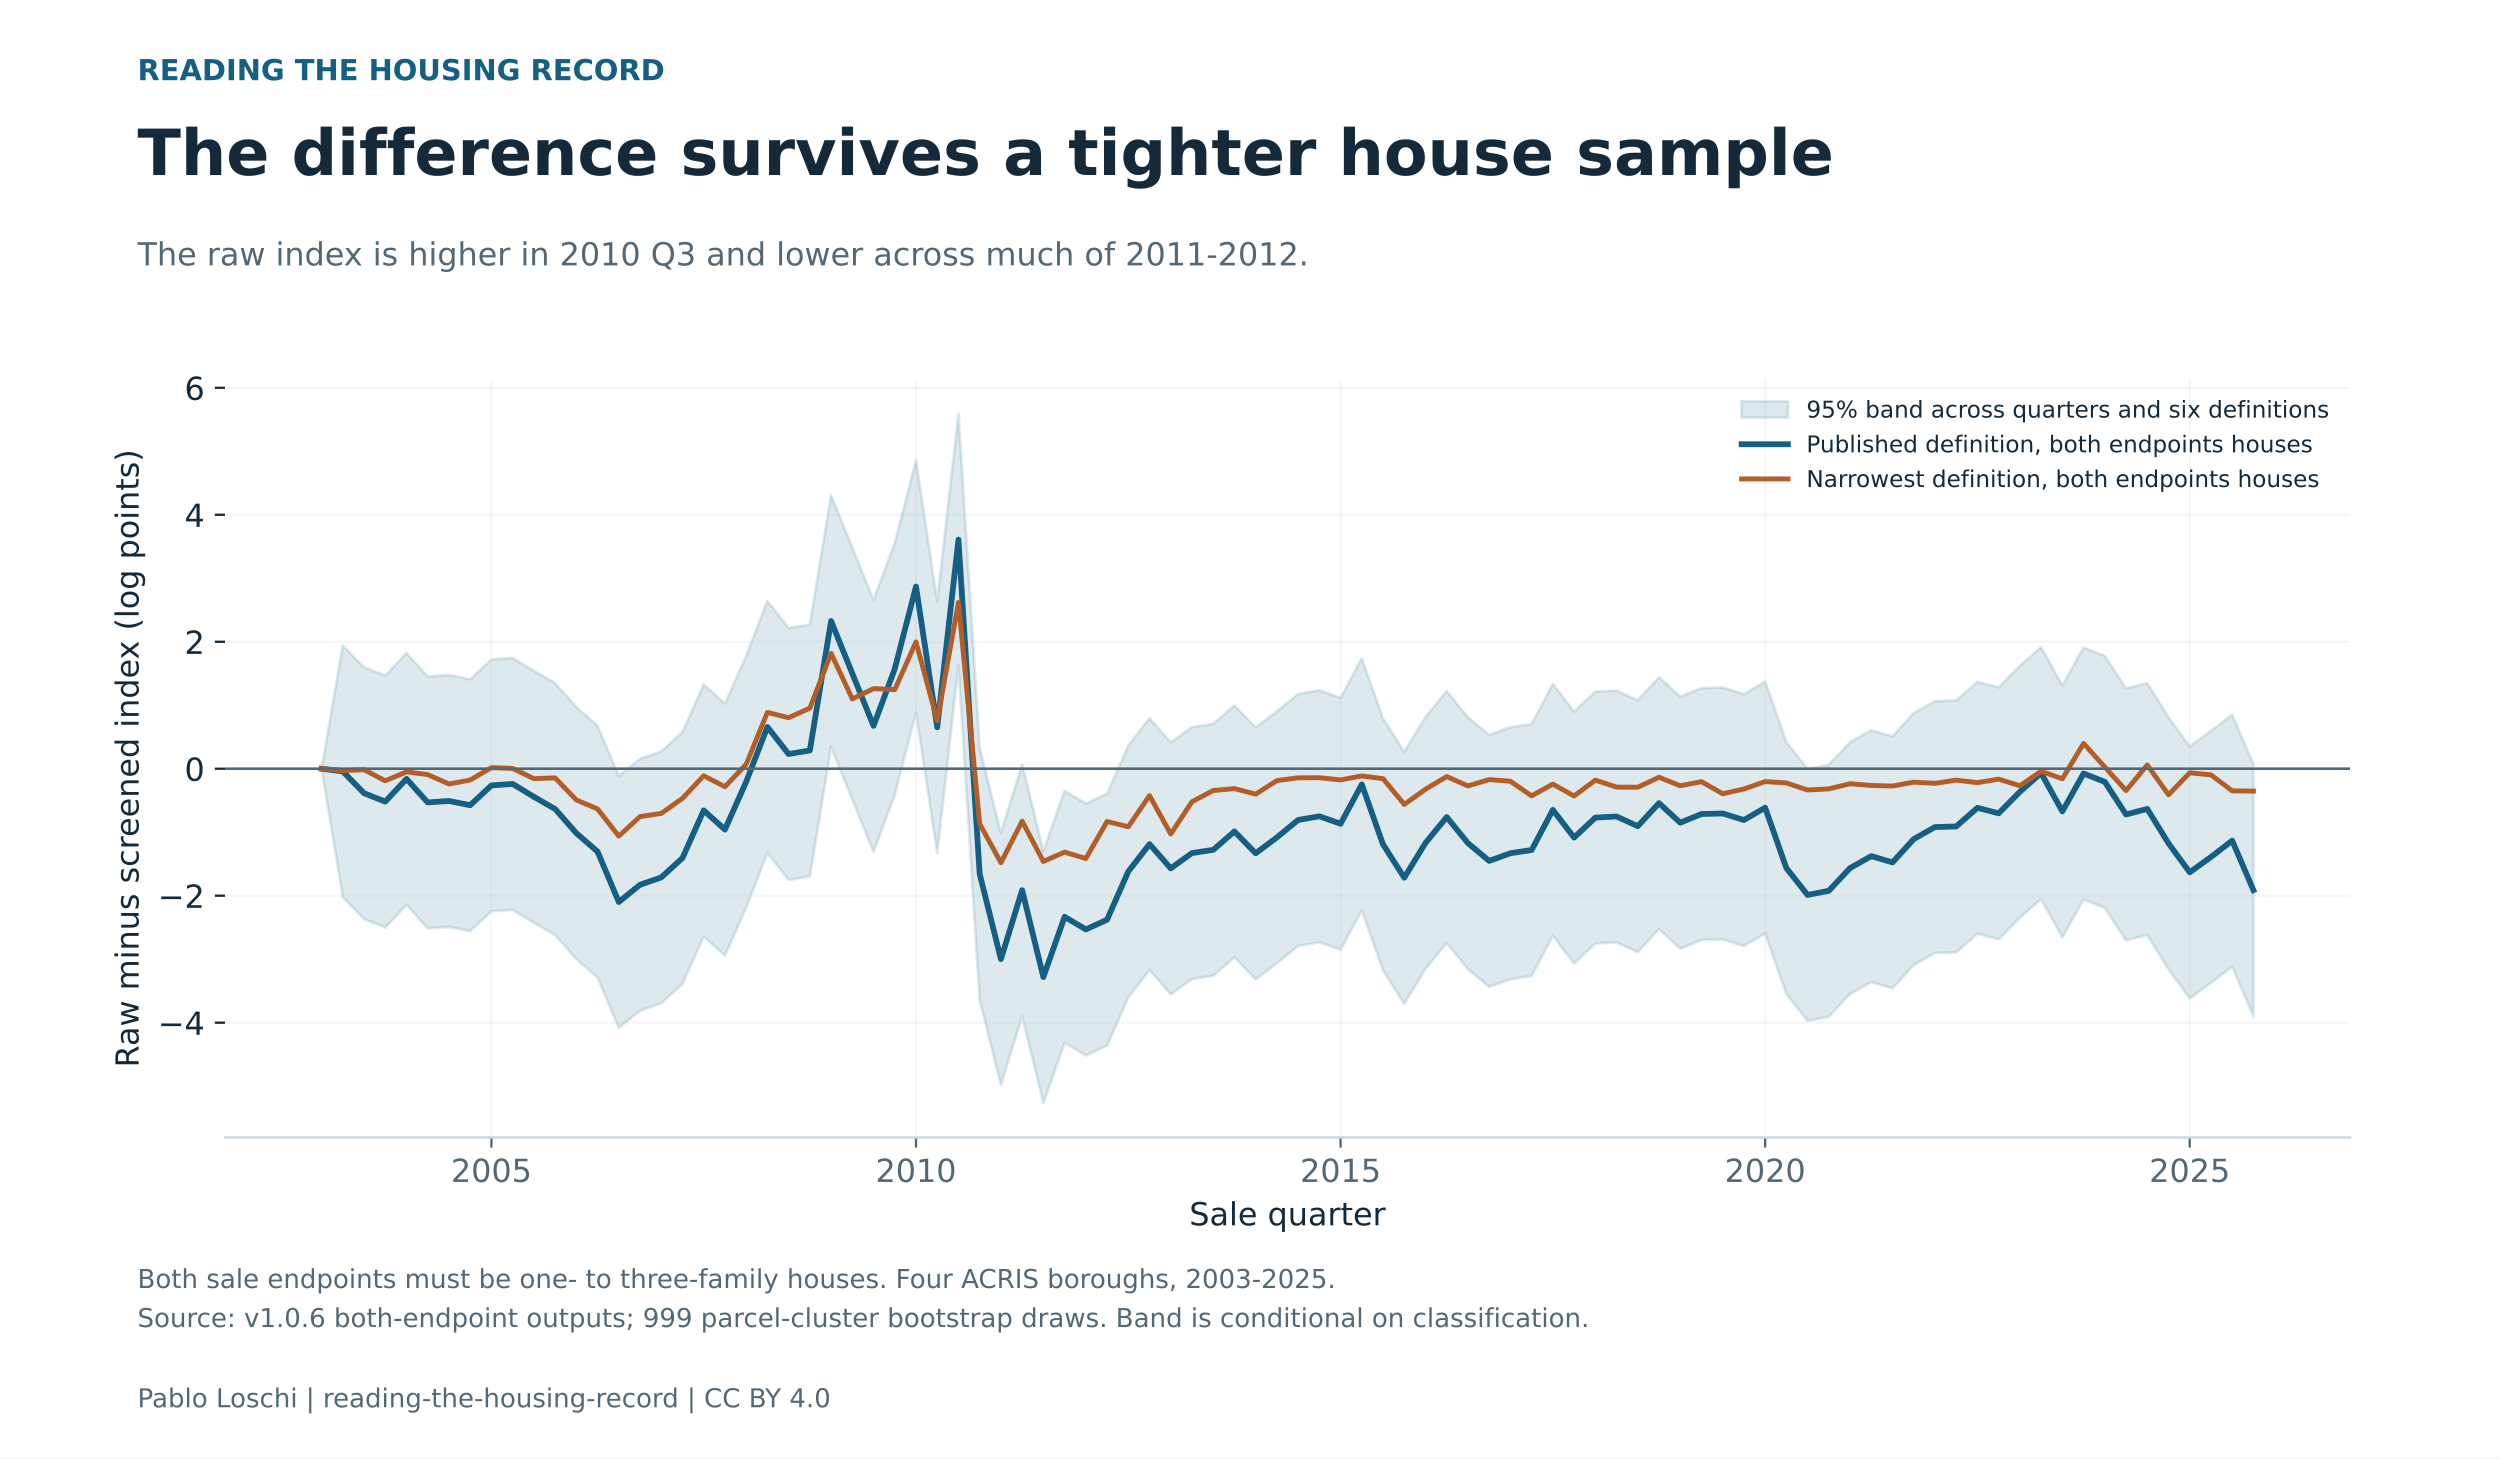
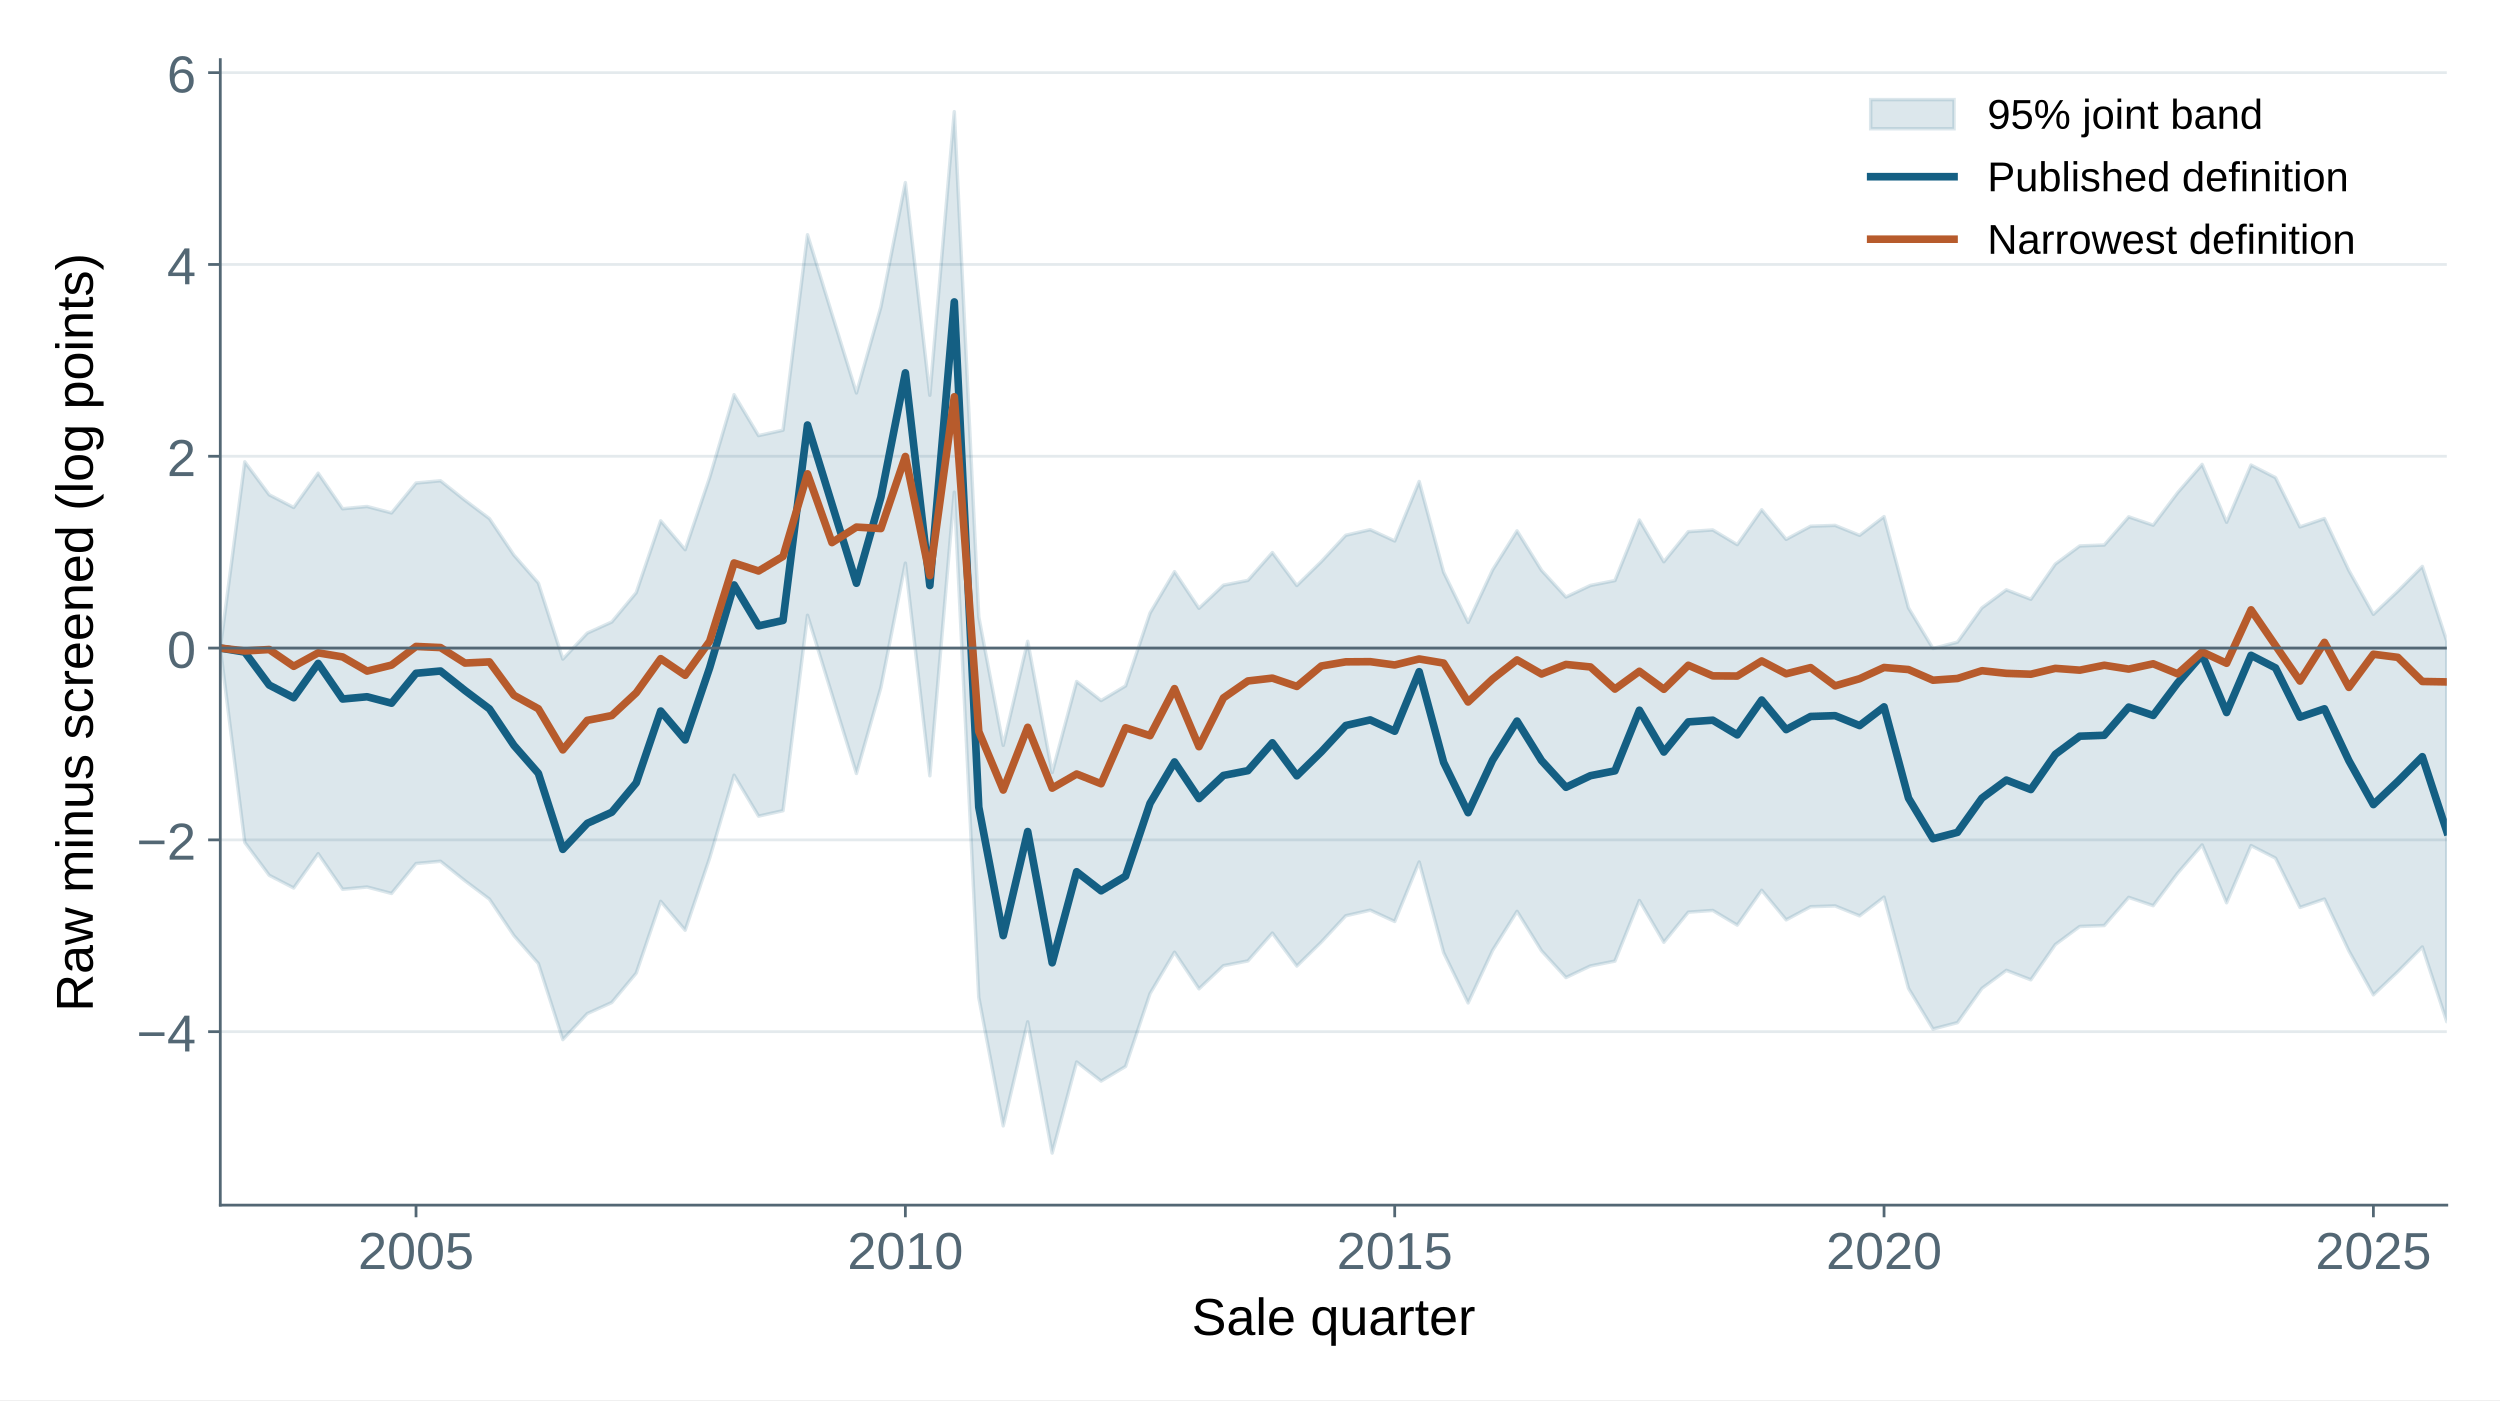
- <svg xmlns="http://www.w3.org/2000/svg" xmlns:xlink="http://www.w3.org/1999/xlink" width="864pt" height="504pt" viewBox="0 0 864 504" version="1.1">
+ <svg xmlns="http://www.w3.org/2000/svg" xmlns:xlink="http://www.w3.org/1999/xlink" width="720pt" height="403.2pt" viewBox="0 0 720 403.2" version="1.1">
  <defs>
    <style type="text/css">*{stroke-linejoin: round; stroke-linecap: butt}</style>
  </defs>
  <g id="figure_1">
    <g id="patch_1">
-       <path d="M 0 504  L 864 504  L 864 0  L 0 0  z " style="fill: #ffffff" />
+       <path d="M 0 403.2 L 720 403.2 L 720 0 L 0 0 z " style="fill: #ffffff" />
    </g>
    <g id="axes_1">
      <g id="patch_2">
-         <path d="M 77.76 393.12  L 812.16 393.12  L 812.16 131.04  L 77.76 131.04  z " style="fill: #ffffff" />
-       </g>
-       <g id="FillBetweenPolyCollection_1">
-         <defs>
-           <path id="m04fbf30b5a" d="M 111.142 -238.328  L 111.142 -238.328  L 118.478 -193.88  L 125.815 -186.337  L 133.152 -183.433  L 140.488 -191.285  L 147.825 -183.142  L 155.162 -183.658  L 162.498 -182.188  L 169.835 -189.029  L 177.172 -189.548  L 184.508 -185.092  L 191.845 -180.886  L 199.182 -172.542  L 206.518 -166.143  L 213.855 -148.747  L 221.192 -154.698  L 228.528 -157.234  L 235.865 -163.956  L 243.202 -180.387  L 250.538 -173.78  L 257.875 -190.272  L 265.212 -209.236  L 272.548 -199.878  L 279.885 -201.12  L 287.222 -245.827  L 294.558 -227.702  L 301.895 -209.631  L 309.232 -229.319  L 316.568 -257.761  L 323.905 -209.106  L 331.242 -273.987  L 338.578 -158.408  L 345.915 -129.009  L 353.252 -152.815  L 360.588 -122.793  L 367.925 -143.622  L 375.262 -139.261  L 382.598 -142.616  L 389.935 -159.272  L 397.272 -168.745  L 404.608 -160.365  L 411.945 -165.654  L 419.282 -166.754  L 426.618 -173.12  L 433.955 -165.576  L 441.292 -171.059  L 448.628 -177.082  L 455.965 -178.36  L 463.302 -175.773  L 470.638 -189.39  L 477.975 -168.633  L 485.312 -157.141  L 492.648 -169.149  L 499.985 -178.088  L 507.322 -169.072  L 514.658 -162.947  L 521.995 -165.6  L 529.332 -166.708  L 536.668 -180.573  L 544.005 -171.016  L 551.342 -177.903  L 558.678 -178.298  L 566.015 -174.939  L 573.352 -182.91  L 580.688 -176.143  L 588.025 -179.15  L 595.362 -179.333  L 602.698 -177.064  L 610.035 -181.345  L 617.372 -160.459  L 624.708 -151.172  L 632.045 -152.632  L 639.382 -160.464  L 646.718 -164.593  L 654.055 -162.431  L 661.392 -170.492  L 668.728 -174.637  L 676.065 -174.845  L 683.402 -181.292  L 690.738 -179.386  L 698.075 -186.824  L 705.412 -193.284  L 712.748 -180.055  L 720.085 -193.137  L 727.422 -190.26  L 734.758 -178.988  L 742.095 -180.9  L 749.432 -169.016  L 756.768 -158.991  L 764.105 -164.298  L 771.442 -169.944  L 778.778 -152.841  L 778.778 -239.901  L 778.778 -239.901  L 771.442 -257.004  L 764.105 -251.358  L 756.768 -246.051  L 749.432 -256.076  L 742.095 -267.96  L 734.758 -266.048  L 727.422 -277.32  L 720.085 -280.197  L 712.748 -267.115  L 705.412 -280.344  L 698.075 -273.884  L 690.738 -266.446  L 683.402 -268.352  L 676.065 -261.904  L 668.728 -261.697  L 661.392 -257.552  L 654.055 -249.491  L 646.718 -251.653  L 639.382 -247.524  L 632.045 -239.692  L 624.708 -238.232  L 617.372 -247.518  L 610.035 -268.405  L 602.698 -264.124  L 595.362 -266.393  L 588.025 -266.21  L 580.688 -263.203  L 573.352 -269.97  L 566.015 -261.998  L 558.678 -265.357  L 551.342 -264.963  L 544.005 -258.075  L 536.668 -267.632  L 529.332 -253.768  L 521.995 -252.659  L 514.658 -250.007  L 507.322 -256.131  L 499.985 -265.148  L 492.648 -256.209  L 485.312 -244.201  L 477.975 -255.692  L 470.638 -276.449  L 463.302 -262.833  L 455.965 -265.42  L 448.628 -264.142  L 441.292 -258.119  L 433.955 -252.635  L 426.618 -260.18  L 419.282 -253.814  L 411.945 -252.714  L 404.608 -247.425  L 397.272 -255.805  L 389.935 -246.332  L 382.598 -229.676  L 375.262 -226.321  L 367.925 -230.682  L 360.588 -209.853  L 353.252 -239.875  L 345.915 -216.069  L 338.578 -245.468  L 331.242 -361.047  L 323.905 -296.166  L 316.568 -344.821  L 309.232 -316.379  L 301.895 -296.69  L 294.558 -314.761  L 287.222 -332.887  L 279.885 -288.18  L 272.548 -286.938  L 265.212 -296.296  L 257.875 -277.332  L 250.538 -260.84  L 243.202 -267.447  L 235.865 -251.016  L 228.528 -244.294  L 221.192 -241.758  L 213.855 -235.807  L 206.518 -253.203  L 199.182 -259.602  L 191.845 -267.946  L 184.508 -272.151  L 177.172 -276.608  L 169.835 -276.088  L 162.498 -269.248  L 155.162 -270.718  L 147.825 -270.202  L 140.488 -278.345  L 133.152 -270.493  L 125.815 -273.397  L 118.478 -280.94  L 111.142 -238.328  z " style="stroke: #145f83; stroke-opacity: 0.14" />
-         </defs>
-         <g clip-path="url(#p9ab1c57c5e)">
-           <use xlink:href="#m04fbf30b5a" x="0" y="504" style="fill: #145f83; fill-opacity: 0.14; stroke: #145f83; stroke-opacity: 0.14" />
-         </g>
+         <path d="M 63.444 347.076 L 704.676 347.076 L 704.676 17.166 L 63.444 17.166 z " style="fill: #ffffff" />
      </g>
      <g id="matplotlib.axis_1">
        <g id="xtick_1">
          <g id="line2d_1">
-             <path d="M 169.835 393.12  L 169.835 131.04  " clip-path="url(#p9ab1c57c5e)" style="fill: none; stroke: #b0b0b0; stroke-opacity: 0.12; stroke-width: 0.8; stroke-linecap: square" />
-           </g>
+             <defs>
+               <path id="me4160fbf9b" d="M 0 0 L 0 3.5 " style="stroke: #536774; stroke-width: 0.8" />
+             </defs>
+             <g>
+               <use xlink:href="#me4160fbf9b" x="119.816" y="347.076" style="fill: #536774; stroke: #536774; stroke-width: 0.8" />
+             </g>
+           </g>
+           <g id="text_1">
+             <text style="font-size: 15px; font-family: Arial, sans-serif; text-anchor: middle; fill: #536774" x="119.816" y="365.473" transform="rotate(-0 119.8156 365.473)">2005</text>
+           </g>
+         </g>
+         <g id="xtick_2">
          <g id="line2d_2">
-             <defs>
-               <path id="mb28e423c73" d="M 0 0  L 0 3.5  " style="stroke: #536774; stroke-width: 0.8" />
-             </defs>
-             <g>
-               <use xlink:href="#mb28e423c73" x="169.835" y="393.12" style="fill: #536774; stroke: #536774; stroke-width: 0.8" />
-             </g>
-           </g>
-           <g id="text_1">
-             <text style="font-size: 11px; font-family: 'DejaVu Sans'; text-anchor: middle; fill: #536774" x="169.835" y="408.477" transform="rotate(-0 169.8351 408.4774)">2005</text>
-           </g>
-         </g>
-         <g id="xtick_2">
+             <g>
+               <use xlink:href="#me4160fbf9b" x="260.746" y="347.076" style="fill: #536774; stroke: #536774; stroke-width: 0.8" />
+             </g>
+           </g>
+           <g id="text_2">
+             <text style="font-size: 15px; font-family: Arial, sans-serif; text-anchor: middle; fill: #536774" x="260.746" y="365.473" transform="rotate(-0 260.7457 365.473)">2010</text>
+           </g>
+         </g>
+         <g id="xtick_3">
          <g id="line2d_3">
-             <path d="M 316.568 393.12  L 316.568 131.04  " clip-path="url(#p9ab1c57c5e)" style="fill: none; stroke: #b0b0b0; stroke-opacity: 0.12; stroke-width: 0.8; stroke-linecap: square" />
-           </g>
+             <g>
+               <use xlink:href="#me4160fbf9b" x="401.676" y="347.076" style="fill: #536774; stroke: #536774; stroke-width: 0.8" />
+             </g>
+           </g>
+           <g id="text_3">
+             <text style="font-size: 15px; font-family: Arial, sans-serif; text-anchor: middle; fill: #536774" x="401.676" y="365.473" transform="rotate(-0 401.6758 365.473)">2015</text>
+           </g>
+         </g>
+         <g id="xtick_4">
          <g id="line2d_4">
            <g>
-               <use xlink:href="#mb28e423c73" x="316.568" y="393.12" style="fill: #536774; stroke: #536774; stroke-width: 0.8" />
-             </g>
-           </g>
-           <g id="text_2">
-             <text style="font-size: 11px; font-family: 'DejaVu Sans'; text-anchor: middle; fill: #536774" x="316.568" y="408.477" transform="rotate(-0 316.5684 408.4774)">2010</text>
-           </g>
-         </g>
-         <g id="xtick_3">
+               <use xlink:href="#me4160fbf9b" x="542.606" y="347.076" style="fill: #536774; stroke: #536774; stroke-width: 0.8" />
+             </g>
+           </g>
+           <g id="text_4">
+             <text style="font-size: 15px; font-family: Arial, sans-serif; text-anchor: middle; fill: #536774" x="542.606" y="365.473" transform="rotate(-0 542.606 365.473)">2020</text>
+           </g>
+         </g>
+         <g id="xtick_5">
          <g id="line2d_5">
-             <path d="M 463.302 393.12  L 463.302 131.04  " clip-path="url(#p9ab1c57c5e)" style="fill: none; stroke: #b0b0b0; stroke-opacity: 0.12; stroke-width: 0.8; stroke-linecap: square" />
-           </g>
-           <g id="line2d_6">
-             <g>
-               <use xlink:href="#mb28e423c73" x="463.302" y="393.12" style="fill: #536774; stroke: #536774; stroke-width: 0.8" />
-             </g>
-           </g>
-           <g id="text_3">
-             <text style="font-size: 11px; font-family: 'DejaVu Sans'; text-anchor: middle; fill: #536774" x="463.302" y="408.477" transform="rotate(-0 463.3017 408.4774)">2015</text>
-           </g>
-         </g>
-         <g id="xtick_4">
-           <g id="line2d_7">
-             <path d="M 610.035 393.12  L 610.035 131.04  " clip-path="url(#p9ab1c57c5e)" style="fill: none; stroke: #b0b0b0; stroke-opacity: 0.12; stroke-width: 0.8; stroke-linecap: square" />
-           </g>
-           <g id="line2d_8">
-             <g>
-               <use xlink:href="#mb28e423c73" x="610.035" y="393.12" style="fill: #536774; stroke: #536774; stroke-width: 0.8" />
-             </g>
-           </g>
-           <g id="text_4">
-             <text style="font-size: 11px; font-family: 'DejaVu Sans'; text-anchor: middle; fill: #536774" x="610.035" y="408.477" transform="rotate(-0 610.0349 408.4774)">2020</text>
-           </g>
-         </g>
-         <g id="xtick_5">
-           <g id="line2d_9">
-             <path d="M 756.768 393.12  L 756.768 131.04  " clip-path="url(#p9ab1c57c5e)" style="fill: none; stroke: #b0b0b0; stroke-opacity: 0.12; stroke-width: 0.8; stroke-linecap: square" />
-           </g>
-           <g id="line2d_10">
-             <g>
-               <use xlink:href="#mb28e423c73" x="756.768" y="393.12" style="fill: #536774; stroke: #536774; stroke-width: 0.8" />
+             <g>
+               <use xlink:href="#me4160fbf9b" x="683.536" y="347.076" style="fill: #536774; stroke: #536774; stroke-width: 0.8" />
            </g>
          </g>
          <g id="text_5">
-             <text style="font-size: 11px; font-family: 'DejaVu Sans'; text-anchor: middle; fill: #536774" x="756.768" y="408.477" transform="rotate(-0 756.7682 408.4774)">2025</text>
+             <text style="font-size: 15px; font-family: Arial, sans-serif; text-anchor: middle; fill: #536774" x="683.536" y="365.473" transform="rotate(-0 683.5361 365.473)">2025</text>
          </g>
        </g>
        <g id="text_6">
-           <text style="font-size: 11px; font-family: 'DejaVu Sans'; text-anchor: middle; fill: #142a3a" x="444.96" y="423.478" transform="rotate(-0 444.96 423.4783)">Sale quarter</text>
+           <text style="font-size: 15px; font-family: Arial, sans-serif; text-anchor: middle" x="384.06" y="384.474" transform="rotate(-0 384.0596 384.4741)">Sale quarter</text>
        </g>
      </g>
      <g id="matplotlib.axis_2">
        <g id="ytick_1">
+           <g id="line2d_6">
+             <path d="M 63.444 297.125 L 704.676 297.125 " clip-path="url(#p3bac103ba7)" style="fill: none; stroke: #d9e1e6; stroke-opacity: 0.7; stroke-width: 0.8; stroke-linecap: square" />
+           </g>
+           <g id="line2d_7">
+             <defs>
+               <path id="m923f12a3fd" d="M 0 0 L -3.5 0 " style="stroke: #536774; stroke-width: 0.8" />
+             </defs>
+             <g>
+               <use xlink:href="#m923f12a3fd" x="63.444" y="297.125" style="fill: #536774; stroke: #536774; stroke-width: 0.8" />
+             </g>
+           </g>
+           <g id="text_7">
+             <text style="font-size: 15px; font-family: Arial, sans-serif; text-anchor: end; fill: #536774" x="56.444" y="302.823" transform="rotate(-0 56.44352 302.8234)">−4</text>
+           </g>
+         </g>
+         <g id="ytick_2">
+           <g id="line2d_8">
+             <path d="M 63.444 241.884 L 704.676 241.884 " clip-path="url(#p3bac103ba7)" style="fill: none; stroke: #d9e1e6; stroke-opacity: 0.7; stroke-width: 0.8; stroke-linecap: square" />
+           </g>
+           <g id="line2d_9">
+             <g>
+               <use xlink:href="#m923f12a3fd" x="63.444" y="241.884" style="fill: #536774; stroke: #536774; stroke-width: 0.8" />
+             </g>
+           </g>
+           <g id="text_8">
+             <text style="font-size: 15px; font-family: Arial, sans-serif; text-anchor: end; fill: #536774" x="56.444" y="247.582" transform="rotate(-0 56.44352 247.5822)">−2</text>
+           </g>
+         </g>
+         <g id="ytick_3">
+           <g id="line2d_10">
+             <path d="M 63.444 186.643 L 704.676 186.643 " clip-path="url(#p3bac103ba7)" style="fill: none; stroke: #d9e1e6; stroke-opacity: 0.7; stroke-width: 0.8; stroke-linecap: square" />
+           </g>
          <g id="line2d_11">
-             <path d="M 77.76 353.439  L 812.16 353.439  " clip-path="url(#p9ab1c57c5e)" style="fill: none; stroke: #b0b0b0; stroke-opacity: 0.12; stroke-width: 0.8; stroke-linecap: square" />
-           </g>
+             <g>
+               <use xlink:href="#m923f12a3fd" x="63.444" y="186.643" style="fill: #536774; stroke: #536774; stroke-width: 0.8" />
+             </g>
+           </g>
+           <g id="text_9">
+             <text style="font-size: 15px; font-family: Arial, sans-serif; text-anchor: end; fill: #536774" x="56.444" y="192.341" transform="rotate(-0 56.44352 192.3411)">0</text>
+           </g>
+         </g>
+         <g id="ytick_4">
          <g id="line2d_12">
-             <defs>
-               <path id="mbbc91872c2" d="M 0 0  L -3.5 0  " style="stroke: #142a3a; stroke-width: 0.8" />
-             </defs>
-             <g>
-               <use xlink:href="#mbbc91872c2" x="77.76" y="353.439" style="fill: #142a3a; stroke: #142a3a; stroke-width: 0.8" />
-             </g>
-           </g>
-           <g id="text_7">
-             <text style="font-size: 11px; font-family: 'DejaVu Sans'; text-anchor: end; fill: #142a3a" x="70.76" y="357.618" transform="rotate(-0 70.76 357.6175)">−4</text>
-           </g>
-         </g>
-         <g id="ytick_2">
+             <path d="M 63.444 131.402 L 704.676 131.402 " clip-path="url(#p3bac103ba7)" style="fill: none; stroke: #d9e1e6; stroke-opacity: 0.7; stroke-width: 0.8; stroke-linecap: square" />
+           </g>
          <g id="line2d_13">
-             <path d="M 77.76 309.555  L 812.16 309.555  " clip-path="url(#p9ab1c57c5e)" style="fill: none; stroke: #b0b0b0; stroke-opacity: 0.12; stroke-width: 0.8; stroke-linecap: square" />
-           </g>
+             <g>
+               <use xlink:href="#m923f12a3fd" x="63.444" y="131.402" style="fill: #536774; stroke: #536774; stroke-width: 0.8" />
+             </g>
+           </g>
+           <g id="text_10">
+             <text style="font-size: 15px; font-family: Arial, sans-serif; text-anchor: end; fill: #536774" x="56.444" y="137.1" transform="rotate(-0 56.44352 137.1)">2</text>
+           </g>
+         </g>
+         <g id="ytick_5">
          <g id="line2d_14">
-             <g>
-               <use xlink:href="#mbbc91872c2" x="77.76" y="309.555" style="fill: #142a3a; stroke: #142a3a; stroke-width: 0.8" />
-             </g>
-           </g>
-           <g id="text_8">
-             <text style="font-size: 11px; font-family: 'DejaVu Sans'; text-anchor: end; fill: #142a3a" x="70.76" y="313.734" transform="rotate(-0 70.76 313.7342)">−2</text>
-           </g>
-         </g>
-         <g id="ytick_3">
+             <path d="M 63.444 76.161 L 704.676 76.161 " clip-path="url(#p3bac103ba7)" style="fill: none; stroke: #d9e1e6; stroke-opacity: 0.7; stroke-width: 0.8; stroke-linecap: square" />
+           </g>
          <g id="line2d_15">
-             <path d="M 77.76 265.672  L 812.16 265.672  " clip-path="url(#p9ab1c57c5e)" style="fill: none; stroke: #b0b0b0; stroke-opacity: 0.12; stroke-width: 0.8; stroke-linecap: square" />
-           </g>
+             <g>
+               <use xlink:href="#m923f12a3fd" x="63.444" y="76.161" style="fill: #536774; stroke: #536774; stroke-width: 0.8" />
+             </g>
+           </g>
+           <g id="text_11">
+             <text style="font-size: 15px; font-family: Arial, sans-serif; text-anchor: end; fill: #536774" x="56.444" y="81.859" transform="rotate(-0 56.44352 81.85888)">4</text>
+           </g>
+         </g>
+         <g id="ytick_6">
          <g id="line2d_16">
-             <g>
-               <use xlink:href="#mbbc91872c2" x="77.76" y="265.672" style="fill: #142a3a; stroke: #142a3a; stroke-width: 0.8" />
-             </g>
-           </g>
-           <g id="text_9">
-             <text style="font-size: 11px; font-family: 'DejaVu Sans'; text-anchor: end; fill: #142a3a" x="70.76" y="269.851" transform="rotate(-0 70.76 269.8508)">0</text>
-           </g>
-         </g>
-         <g id="ytick_4">
+             <path d="M 63.444 20.92 L 704.676 20.92 " clip-path="url(#p3bac103ba7)" style="fill: none; stroke: #d9e1e6; stroke-opacity: 0.7; stroke-width: 0.8; stroke-linecap: square" />
+           </g>
          <g id="line2d_17">
-             <path d="M 77.76 221.789  L 812.16 221.789  " clip-path="url(#p9ab1c57c5e)" style="fill: none; stroke: #b0b0b0; stroke-opacity: 0.12; stroke-width: 0.8; stroke-linecap: square" />
-           </g>
-           <g id="line2d_18">
-             <g>
-               <use xlink:href="#mbbc91872c2" x="77.76" y="221.789" style="fill: #142a3a; stroke: #142a3a; stroke-width: 0.8" />
-             </g>
-           </g>
-           <g id="text_10">
-             <text style="font-size: 11px; font-family: 'DejaVu Sans'; text-anchor: end; fill: #142a3a" x="70.76" y="225.967" transform="rotate(-0 70.76 225.9675)">2</text>
-           </g>
-         </g>
-         <g id="ytick_5">
-           <g id="line2d_19">
-             <path d="M 77.76 177.905  L 812.16 177.905  " clip-path="url(#p9ab1c57c5e)" style="fill: none; stroke: #b0b0b0; stroke-opacity: 0.12; stroke-width: 0.8; stroke-linecap: square" />
-           </g>
-           <g id="line2d_20">
-             <g>
-               <use xlink:href="#mbbc91872c2" x="77.76" y="177.905" style="fill: #142a3a; stroke: #142a3a; stroke-width: 0.8" />
-             </g>
-           </g>
-           <g id="text_11">
-             <text style="font-size: 11px; font-family: 'DejaVu Sans'; text-anchor: end; fill: #142a3a" x="70.76" y="182.084" transform="rotate(-0 70.76 182.0841)">4</text>
-           </g>
-         </g>
-         <g id="ytick_6">
-           <g id="line2d_21">
-             <path d="M 77.76 134.022  L 812.16 134.022  " clip-path="url(#p9ab1c57c5e)" style="fill: none; stroke: #b0b0b0; stroke-opacity: 0.12; stroke-width: 0.8; stroke-linecap: square" />
-           </g>
-           <g id="line2d_22">
-             <g>
-               <use xlink:href="#mbbc91872c2" x="77.76" y="134.022" style="fill: #142a3a; stroke: #142a3a; stroke-width: 0.8" />
+             <g>
+               <use xlink:href="#m923f12a3fd" x="63.444" y="20.92" style="fill: #536774; stroke: #536774; stroke-width: 0.8" />
            </g>
          </g>
          <g id="text_12">
-             <text style="font-size: 11px; font-family: 'DejaVu Sans'; text-anchor: end; fill: #142a3a" x="70.76" y="138.201" transform="rotate(-0 70.76 138.2007)">6</text>
+             <text style="font-size: 15px; font-family: Arial, sans-serif; text-anchor: end; fill: #536774" x="56.444" y="26.618" transform="rotate(-0 56.44352 26.61776)">6</text>
          </g>
        </g>
        <g id="text_13">
-           <text style="font-size: 11px; font-family: 'DejaVu Sans'; text-anchor: middle; fill: #142a3a" x="47.901" y="262.08" transform="rotate(-90 47.90102 262.08)">Raw minus screened index (log points)</text>
-         </g>
-       </g>
-       <g id="line2d_23">
-         <path d="M 111.142 265.672  L 118.478 266.59  L 125.815 274.133  L 133.152 277.037  L 140.488 269.185  L 147.825 277.328  L 155.162 276.812  L 162.498 278.282  L 169.835 271.442  L 177.172 270.922  L 184.508 275.378  L 191.845 279.584  L 199.182 287.928  L 206.518 294.327  L 213.855 311.723  L 221.192 305.772  L 228.528 303.236  L 235.865 296.514  L 243.202 280.083  L 250.538 286.69  L 257.875 270.198  L 265.212 251.234  L 272.548 260.592  L 279.885 259.35  L 287.222 214.643  L 294.558 232.769  L 301.895 250.84  L 309.232 231.151  L 316.568 202.709  L 323.905 251.364  L 331.242 186.483  L 338.578 302.062  L 345.915 331.461  L 353.252 307.655  L 360.588 337.677  L 367.925 316.848  L 375.262 321.209  L 382.598 317.854  L 389.935 301.198  L 397.272 291.725  L 404.608 300.105  L 411.945 294.816  L 419.282 293.716  L 426.618 287.35  L 433.955 294.895  L 441.292 289.411  L 448.628 283.388  L 455.965 282.11  L 463.302 284.697  L 470.638 271.08  L 477.975 291.837  L 485.312 303.329  L 492.648 291.321  L 499.985 282.382  L 507.322 291.398  L 514.658 297.523  L 521.995 294.87  L 529.332 293.762  L 536.668 279.898  L 544.005 289.455  L 551.342 282.567  L 558.678 282.172  L 566.015 285.531  L 573.352 277.56  L 580.688 284.327  L 588.025 281.32  L 595.362 281.137  L 602.698 283.406  L 610.035 279.125  L 617.372 300.012  L 624.708 309.298  L 632.045 307.838  L 639.382 300.006  L 646.718 295.877  L 654.055 298.039  L 661.392 289.978  L 668.728 285.833  L 676.065 285.626  L 683.402 279.178  L 690.738 281.084  L 698.075 273.646  L 705.412 267.186  L 712.748 280.415  L 720.085 267.333  L 727.422 270.21  L 734.758 281.482  L 742.095 279.57  L 749.432 291.454  L 756.768 301.479  L 764.105 296.172  L 771.442 290.526  L 778.778 307.629  " clip-path="url(#p9ab1c57c5e)" style="fill: none; stroke: #145f83; stroke-width: 2; stroke-linecap: square" />
-       </g>
-       <g id="line2d_24">
-         <path d="M 111.142 265.672  L 118.478 266.336  L 125.815 266.006  L 133.152 269.843  L 140.488 266.767  L 147.825 267.701  L 155.162 270.94  L 162.498 269.567  L 169.835 265.304  L 177.172 265.555  L 184.508 269.1  L 191.845 268.837  L 199.182 276.468  L 206.518 279.561  L 213.855 288.966  L 221.192 282.213  L 228.528 281.109  L 235.865 275.905  L 243.202 268.101  L 250.538 271.894  L 257.875 264.132  L 265.212 246.207  L 272.548 248.039  L 279.885 244.7  L 287.222 225.817  L 294.558 241.541  L 301.895 237.994  L 309.232 238.33  L 316.568 221.845  L 323.905 249.09  L 331.242 208.185  L 338.578 284.752  L 345.915 298.153  L 353.252 283.807  L 360.588 297.715  L 367.925 294.49  L 375.262 296.714  L 382.598 283.907  L 389.935 285.714  L 397.272 274.957  L 404.608 288.23  L 411.945 277.079  L 419.282 273.199  L 426.618 272.548  L 433.955 274.447  L 441.292 269.779  L 448.628 268.823  L 455.965 268.786  L 463.302 269.541  L 470.638 268.164  L 477.975 269.108  L 485.312 278.003  L 492.648 272.76  L 499.985 268.385  L 507.322 271.611  L 514.658 269.419  L 521.995 269.995  L 529.332 275.052  L 536.668 270.986  L 544.005 275.1  L 551.342 269.609  L 558.678 272.035  L 566.015 272.071  L 573.352 268.62  L 580.688 271.555  L 588.025 270.143  L 595.362 274.315  L 602.698 272.685  L 610.035 270.117  L 617.372 270.587  L 624.708 273.024  L 632.045 272.632  L 639.382 270.855  L 646.718 271.457  L 654.055 271.652  L 661.392 270.316  L 668.728 270.727  L 676.065 269.604  L 683.402 270.484  L 690.738 269.271  L 698.075 271.56  L 705.412 266.539  L 712.748 269.146  L 720.085 256.928  L 727.422 265.092  L 734.758 273.215  L 742.095 264.371  L 749.432 274.664  L 756.768 267.083  L 764.105 267.798  L 771.442 273.315  L 778.778 273.416  " clip-path="url(#p9ab1c57c5e)" style="fill: none; stroke: #b35d29; stroke-width: 1.7; stroke-linecap: square" />
-       </g>
-       <g id="line2d_25">
-         <path d="M 77.76 265.672  L 812.16 265.672  " clip-path="url(#p9ab1c57c5e)" style="fill: none; stroke: #536774; stroke-width: 0.9; stroke-linecap: square" />
+           <text style="font-size: 15px; font-family: Arial, sans-serif; text-anchor: middle" x="26.727" y="182.121" transform="rotate(-90 26.72672 182.1211)">Raw minus screened (log points)</text>
+         </g>
+       </g>
+       <g id="FillBetweenPolyCollection_1">
+         <defs>
+           <path id="md17d8b6383" d="M 63.444 -216.557 L 63.444 -216.557 L 70.49 -160.605 L 77.537 -151.11 L 84.583 -147.455 L 91.63 -157.339 L 98.676 -147.088 L 105.723 -147.738 L 112.769 -145.887 L 119.816 -154.498 L 126.862 -155.153 L 133.909 -149.542 L 140.955 -144.248 L 148.002 -133.745 L 155.048 -125.69 L 162.095 -103.791 L 169.141 -111.283 L 176.188 -114.475 L 183.234 -122.937 L 190.281 -143.621 L 197.327 -135.303 L 204.374 -156.064 L 211.42 -179.935 L 218.467 -168.155 L 225.513 -169.719 L 232.56 -225.998 L 239.606 -203.18 L 246.653 -180.432 L 253.699 -205.216 L 260.746 -241.02 L 267.792 -179.773 L 274.839 -261.446 L 281.885 -115.952 L 288.932 -78.945 L 295.978 -108.912 L 303.025 -71.119 L 310.071 -97.34 L 317.118 -91.85 L 324.164 -96.073 L 331.211 -117.041 L 338.257 -128.965 L 345.304 -118.416 L 352.35 -125.074 L 359.397 -126.458 L 366.443 -134.473 L 373.49 -124.975 L 380.536 -131.878 L 387.583 -139.46 L 394.629 -141.069 L 401.676 -137.812 L 408.722 -154.953 L 415.769 -128.823 L 422.815 -114.357 L 429.862 -129.473 L 436.908 -140.726 L 443.955 -129.376 L 451.001 -121.666 L 458.048 -125.006 L 465.094 -126.401 L 472.141 -143.854 L 479.187 -131.823 L 486.234 -140.494 L 493.28 -140.99 L 500.327 -136.762 L 507.373 -146.797 L 514.42 -138.278 L 521.466 -142.063 L 528.513 -142.293 L 535.559 -139.437 L 542.606 -144.826 L 549.652 -118.534 L 556.699 -106.844 L 563.745 -108.682 L 570.792 -118.541 L 577.838 -123.738 L 584.885 -121.017 L 591.932 -131.164 L 598.978 -136.382 L 606.025 -136.643 L 613.071 -144.759 L 620.118 -142.36 L 627.164 -151.723 L 634.211 -159.855 L 641.257 -143.202 L 648.304 -159.671 L 655.35 -156.048 L 662.397 -141.859 L 669.443 -144.266 L 676.49 -129.306 L 683.536 -116.686 L 690.583 -123.367 L 697.629 -130.474 L 704.676 -108.945 L 704.676 -218.538 L 704.676 -218.538 L 697.629 -240.067 L 690.583 -232.96 L 683.536 -226.279 L 676.49 -238.899 L 669.443 -253.859 L 662.397 -251.452 L 655.35 -265.641 L 648.304 -269.263 L 641.257 -252.795 L 634.211 -269.447 L 627.164 -261.316 L 620.118 -251.952 L 613.071 -254.351 L 606.025 -246.236 L 598.978 -245.974 L 591.932 -240.757 L 584.885 -230.61 L 577.838 -233.331 L 570.792 -228.133 L 563.745 -218.274 L 556.699 -216.437 L 549.652 -228.126 L 542.606 -254.418 L 535.559 -249.03 L 528.513 -251.886 L 521.466 -251.655 L 514.42 -247.87 L 507.373 -256.389 L 500.327 -246.354 L 493.28 -250.582 L 486.234 -250.086 L 479.187 -241.416 L 472.141 -253.446 L 465.094 -235.993 L 458.048 -234.598 L 451.001 -231.259 L 443.955 -238.969 L 436.908 -250.319 L 429.862 -239.066 L 422.815 -223.95 L 415.769 -238.416 L 408.722 -264.545 L 401.676 -247.405 L 394.629 -250.662 L 387.583 -249.052 L 380.536 -241.471 L 373.49 -234.568 L 366.443 -244.065 L 359.397 -236.051 L 352.35 -234.666 L 345.304 -228.009 L 338.257 -238.557 L 331.211 -226.633 L 324.164 -205.666 L 317.118 -201.442 L 310.071 -206.933 L 303.025 -180.712 L 295.978 -218.505 L 288.932 -188.538 L 281.885 -225.545 L 274.839 -371.038 L 267.792 -289.365 L 260.746 -350.612 L 253.699 -314.809 L 246.653 -290.025 L 239.606 -312.773 L 232.56 -335.59 L 225.513 -279.312 L 218.467 -277.748 L 211.42 -289.528 L 204.374 -265.657 L 197.327 -244.896 L 190.281 -253.213 L 183.234 -232.529 L 176.188 -224.068 L 169.141 -220.875 L 162.095 -213.384 L 155.048 -235.282 L 148.002 -243.338 L 140.955 -253.841 L 133.909 -259.135 L 126.862 -264.745 L 119.816 -264.091 L 112.769 -255.48 L 105.723 -257.33 L 98.676 -256.681 L 91.63 -266.931 L 84.583 -257.047 L 77.537 -260.703 L 70.49 -270.197 L 63.444 -216.557 z " style="stroke: #145f83; stroke-opacity: 0.15" />
+         </defs>
+         <g clip-path="url(#p3bac103ba7)">
+           <use xlink:href="#md17d8b6383" x="0" y="403.2" style="fill: #145f83; fill-opacity: 0.15; stroke: #145f83; stroke-opacity: 0.15" />
+         </g>
+       </g>
+       <g id="line2d_18">
+         <path d="M 63.444 186.643 L 70.49 187.799 L 77.537 197.293 L 84.583 200.949 L 91.63 191.065 L 98.676 201.315 L 105.723 200.666 L 112.769 202.517 L 119.816 193.906 L 126.862 193.251 L 133.909 198.861 L 140.955 204.155 L 148.002 214.659 L 155.048 222.714 L 162.095 244.613 L 169.141 237.121 L 176.188 233.928 L 183.234 225.467 L 190.281 204.783 L 197.327 213.1 L 204.374 192.34 L 211.42 168.468 L 218.467 180.248 L 225.513 178.684 L 232.56 122.406 L 239.606 145.223 L 246.653 167.971 L 253.699 143.188 L 260.746 107.384 L 267.792 168.631 L 274.839 86.958 L 281.885 232.451 L 288.932 269.459 L 295.978 239.491 L 303.025 277.284 L 310.071 251.064 L 317.118 256.554 L 324.164 252.331 L 331.211 231.363 L 338.257 219.439 L 345.304 229.987 L 352.35 223.33 L 359.397 221.945 L 366.443 213.931 L 373.49 223.429 L 380.536 216.525 L 387.583 208.944 L 394.629 207.335 L 401.676 210.591 L 408.722 193.451 L 415.769 219.58 L 422.815 234.046 L 429.862 218.931 L 436.908 207.677 L 443.955 219.028 L 451.001 226.737 L 458.048 223.398 L 465.094 222.003 L 472.141 204.55 L 479.187 216.581 L 486.234 207.91 L 493.28 207.414 L 500.327 211.642 L 507.373 201.607 L 514.42 210.126 L 521.466 206.341 L 528.513 206.11 L 535.559 208.966 L 542.606 203.578 L 549.652 229.87 L 556.699 241.56 L 563.745 239.722 L 570.792 229.863 L 577.838 224.665 L 584.885 227.387 L 591.932 217.24 L 598.978 212.022 L 606.025 211.761 L 613.071 203.645 L 620.118 206.044 L 627.164 196.68 L 634.211 188.549 L 641.257 205.201 L 648.304 188.733 L 655.35 192.356 L 662.397 206.544 L 669.443 204.137 L 676.49 219.097 L 683.536 231.717 L 690.583 225.037 L 697.629 217.93 L 704.676 239.458 " clip-path="url(#p3bac103ba7)" style="fill: none; stroke: #145f83; stroke-width: 2.2; stroke-linecap: square" />
+       </g>
+       <g id="line2d_19">
+         <path d="M 63.444 186.643 L 70.49 187.478 L 77.537 187.063 L 84.583 191.893 L 91.63 188.021 L 98.676 189.197 L 105.723 193.274 L 112.769 191.546 L 119.816 186.18 L 126.862 186.496 L 133.909 190.958 L 140.955 190.627 L 148.002 200.233 L 155.048 204.126 L 162.095 215.965 L 169.141 207.465 L 176.188 206.075 L 183.234 199.524 L 190.281 189.7 L 197.327 194.475 L 204.374 184.704 L 211.42 162.14 L 218.467 164.446 L 225.513 160.243 L 232.56 136.472 L 239.606 156.266 L 246.653 151.802 L 253.699 152.225 L 260.746 131.473 L 267.792 165.769 L 274.839 114.277 L 281.885 210.661 L 288.932 227.53 L 295.978 209.471 L 303.025 226.979 L 310.071 222.919 L 317.118 225.718 L 324.164 209.597 L 331.211 211.871 L 338.257 198.331 L 345.304 215.039 L 352.35 201.002 L 359.397 196.118 L 366.443 195.299 L 373.49 197.689 L 380.536 191.813 L 387.583 190.61 L 394.629 190.563 L 401.676 191.513 L 408.722 189.779 L 415.769 190.969 L 422.815 202.166 L 429.862 195.565 L 436.908 190.058 L 443.955 194.119 L 451.001 191.36 L 458.048 192.084 L 465.094 198.451 L 472.141 193.332 L 479.187 198.511 L 486.234 191.599 L 493.28 194.652 L 500.327 194.697 L 507.373 190.353 L 514.42 194.048 L 521.466 192.271 L 528.513 197.523 L 535.559 195.471 L 542.606 192.238 L 549.652 192.83 L 556.699 195.897 L 563.745 195.405 L 570.792 193.167 L 577.838 193.925 L 584.885 194.171 L 591.932 192.489 L 598.978 193.006 L 606.025 191.593 L 613.071 192.7 L 620.118 191.173 L 627.164 194.055 L 634.211 187.734 L 641.257 191.016 L 648.304 175.635 L 655.35 185.913 L 662.397 196.138 L 669.443 185.005 L 676.49 197.962 L 683.536 188.419 L 690.583 189.319 L 697.629 196.264 L 704.676 196.391 " clip-path="url(#p3bac103ba7)" style="fill: none; stroke: #b75b2c; stroke-width: 2.2; stroke-linecap: square" />
+       </g>
+       <g id="line2d_20">
+         <path d="M 63.444 186.643 L 704.676 186.643 " clip-path="url(#p3bac103ba7)" style="fill: none; stroke: #536774; stroke-width: 0.8; stroke-linecap: square" />
      </g>
      <g id="patch_3">
-         <path d="M 77.76 393.12  L 812.16 393.12  " style="fill: none; stroke: #cad5dc; stroke-width: 0.8; stroke-linejoin: miter; stroke-linecap: square" />
+         <path d="M 63.444 347.076 L 63.444 17.166 " style="fill: none; stroke: #536774; stroke-width: 0.8; stroke-linejoin: miter; stroke-linecap: square" />
+       </g>
+       <g id="patch_4">
+         <path d="M 63.444 347.076 L 704.676 347.076 " style="fill: none; stroke: #536774; stroke-width: 0.8; stroke-linejoin: miter; stroke-linecap: square" />
      </g>
      <g id="legend_1">
-         <g id="patch_4">
-           <path d="M 601.895 144.319  L 617.895 144.319  L 617.895 138.719  L 601.895 138.719  z " style="fill: #145f83; fill-opacity: 0.14; stroke: #145f83; stroke-opacity: 0.14; stroke-linejoin: miter" />
+         <g id="patch_5">
+           <path d="M 538.759 37.084 L 562.759 37.084 L 562.759 28.684 L 538.759 28.684 z " style="fill: #145f83; fill-opacity: 0.15; stroke: #145f83; stroke-opacity: 0.15; stroke-linejoin: miter" />
        </g>
        <g id="text_14">
-           <text style="font-size: 8px; font-family: 'DejaVu Sans'; text-anchor: start; fill: #142a3a" x="624.295" y="144.319" transform="rotate(-0 624.295 144.3187)">95% band across quarters and six definitions</text>
-         </g>
-         <g id="line2d_26">
-           <path d="M 601.895 153.519  L 609.895 153.519  L 617.895 153.519  " style="fill: none; stroke: #145f83; stroke-width: 2; stroke-linecap: square" />
+           <text style="font-size: 12px; font-family: Arial, sans-serif; text-anchor: start" x="572.359" y="37.084" transform="rotate(-0 572.3587 37.0838)">95% joint band</text>
+         </g>
+         <g id="line2d_21">
+           <path d="M 538.759 50.885 L 550.759 50.885 L 562.759 50.885 " style="fill: none; stroke: #145f83; stroke-width: 2.2; stroke-linecap: square" />
        </g>
        <g id="text_15">
-           <text style="font-size: 8px; font-family: 'DejaVu Sans'; text-anchor: start; fill: #142a3a" x="624.295" y="156.319" transform="rotate(-0 624.295 156.3194)">Published definition, both endpoints houses</text>
-         </g>
-         <g id="line2d_27">
-           <path d="M 601.895 165.52  L 609.895 165.52  L 617.895 165.52  " style="fill: none; stroke: #b35d29; stroke-width: 1.7; stroke-linecap: square" />
+           <text style="font-size: 12px; font-family: Arial, sans-serif; text-anchor: start" x="572.359" y="55.085" transform="rotate(-0 572.3587 55.08474)">Published definition</text>
+         </g>
+         <g id="line2d_22">
+           <path d="M 538.759 68.886 L 550.759 68.886 L 562.759 68.886 " style="fill: none; stroke: #b75b2c; stroke-width: 2.2; stroke-linecap: square" />
        </g>
        <g id="text_16">
-           <text style="font-size: 8px; font-family: 'DejaVu Sans'; text-anchor: start; fill: #142a3a" x="624.295" y="168.32" transform="rotate(-0 624.295 168.32)">Narrowest definition, both endpoints houses</text>
-         </g>
-       </g>
-     </g>
-     <g id="text_17">
-       <text style="font-weight: 700; font-size: 10px; font-family: 'DejaVu Sans'; text-anchor: start; fill: #145f83" x="47.52" y="27.72" transform="rotate(-0 47.52 27.72)">READING THE HOUSING RECORD</text>
-     </g>
-     <g id="text_18">
-       <text style="font-weight: 700; font-size: 22px; font-family: 'DejaVu Sans'; text-anchor: start; fill: #142a3a" x="47.52" y="60.48" transform="rotate(-0 47.52 60.48)">The difference survives a tighter house sample</text>
-     </g>
-     <g id="text_19">
-       <text style="font-size: 11px; font-family: 'DejaVu Sans'; text-anchor: start; fill: #536774" x="47.52" y="91.728" transform="rotate(-0 47.52 91.728)">The raw index is higher in 2010 Q3 and lower across much of 2011-2012.</text>
-     </g>
-     <g id="text_20">
-       <text style="font-size: 9px; font-family: 'DejaVu Sans'; fill: #536774" transform="translate(47.52 445.14)">Both sale endpoints must be one- to three-family houses. Four ACRIS boroughs, 2003-2025.</text>
-       <text style="font-size: 9px; font-family: 'DejaVu Sans'; fill: #536774" transform="translate(47.52 458.64)">Source: v1.0.6 both-endpoint outputs; 999 parcel-cluster bootstrap draws. Band is conditional on classification.</text>
-     </g>
-     <g id="text_21">
-       <text style="font-size: 9px; font-family: 'DejaVu Sans'; text-anchor: start; fill: #536774" x="47.52" y="486.36" transform="rotate(-0 47.52 486.36)">Pablo Loschi | reading-the-housing-record | CC BY 4.0</text>
+           <text style="font-size: 12px; font-family: Arial, sans-serif; text-anchor: start" x="572.359" y="73.086" transform="rotate(-0 572.3587 73.08568)">Narrowest definition</text>
+         </g>
+       </g>
    </g>
  </g>
  <defs>
-     <clipPath id="p9ab1c57c5e">
-       <rect x="77.76" y="131.04" width="734.4" height="262.08" />
+     <clipPath id="p3bac103ba7">
+       <rect x="63.444" y="17.166" width="641.232" height="329.911" />
    </clipPath>
  </defs>
</svg>
